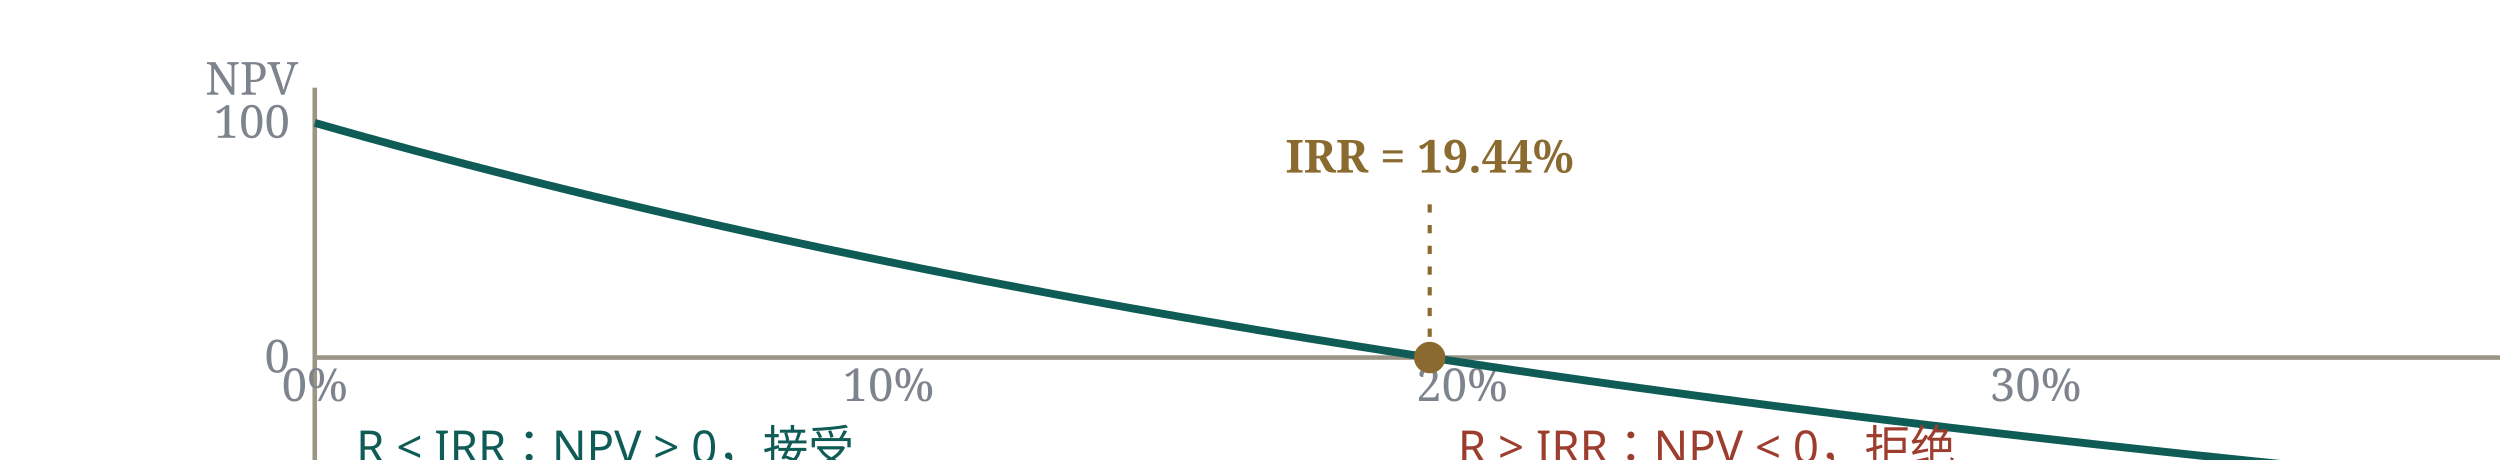
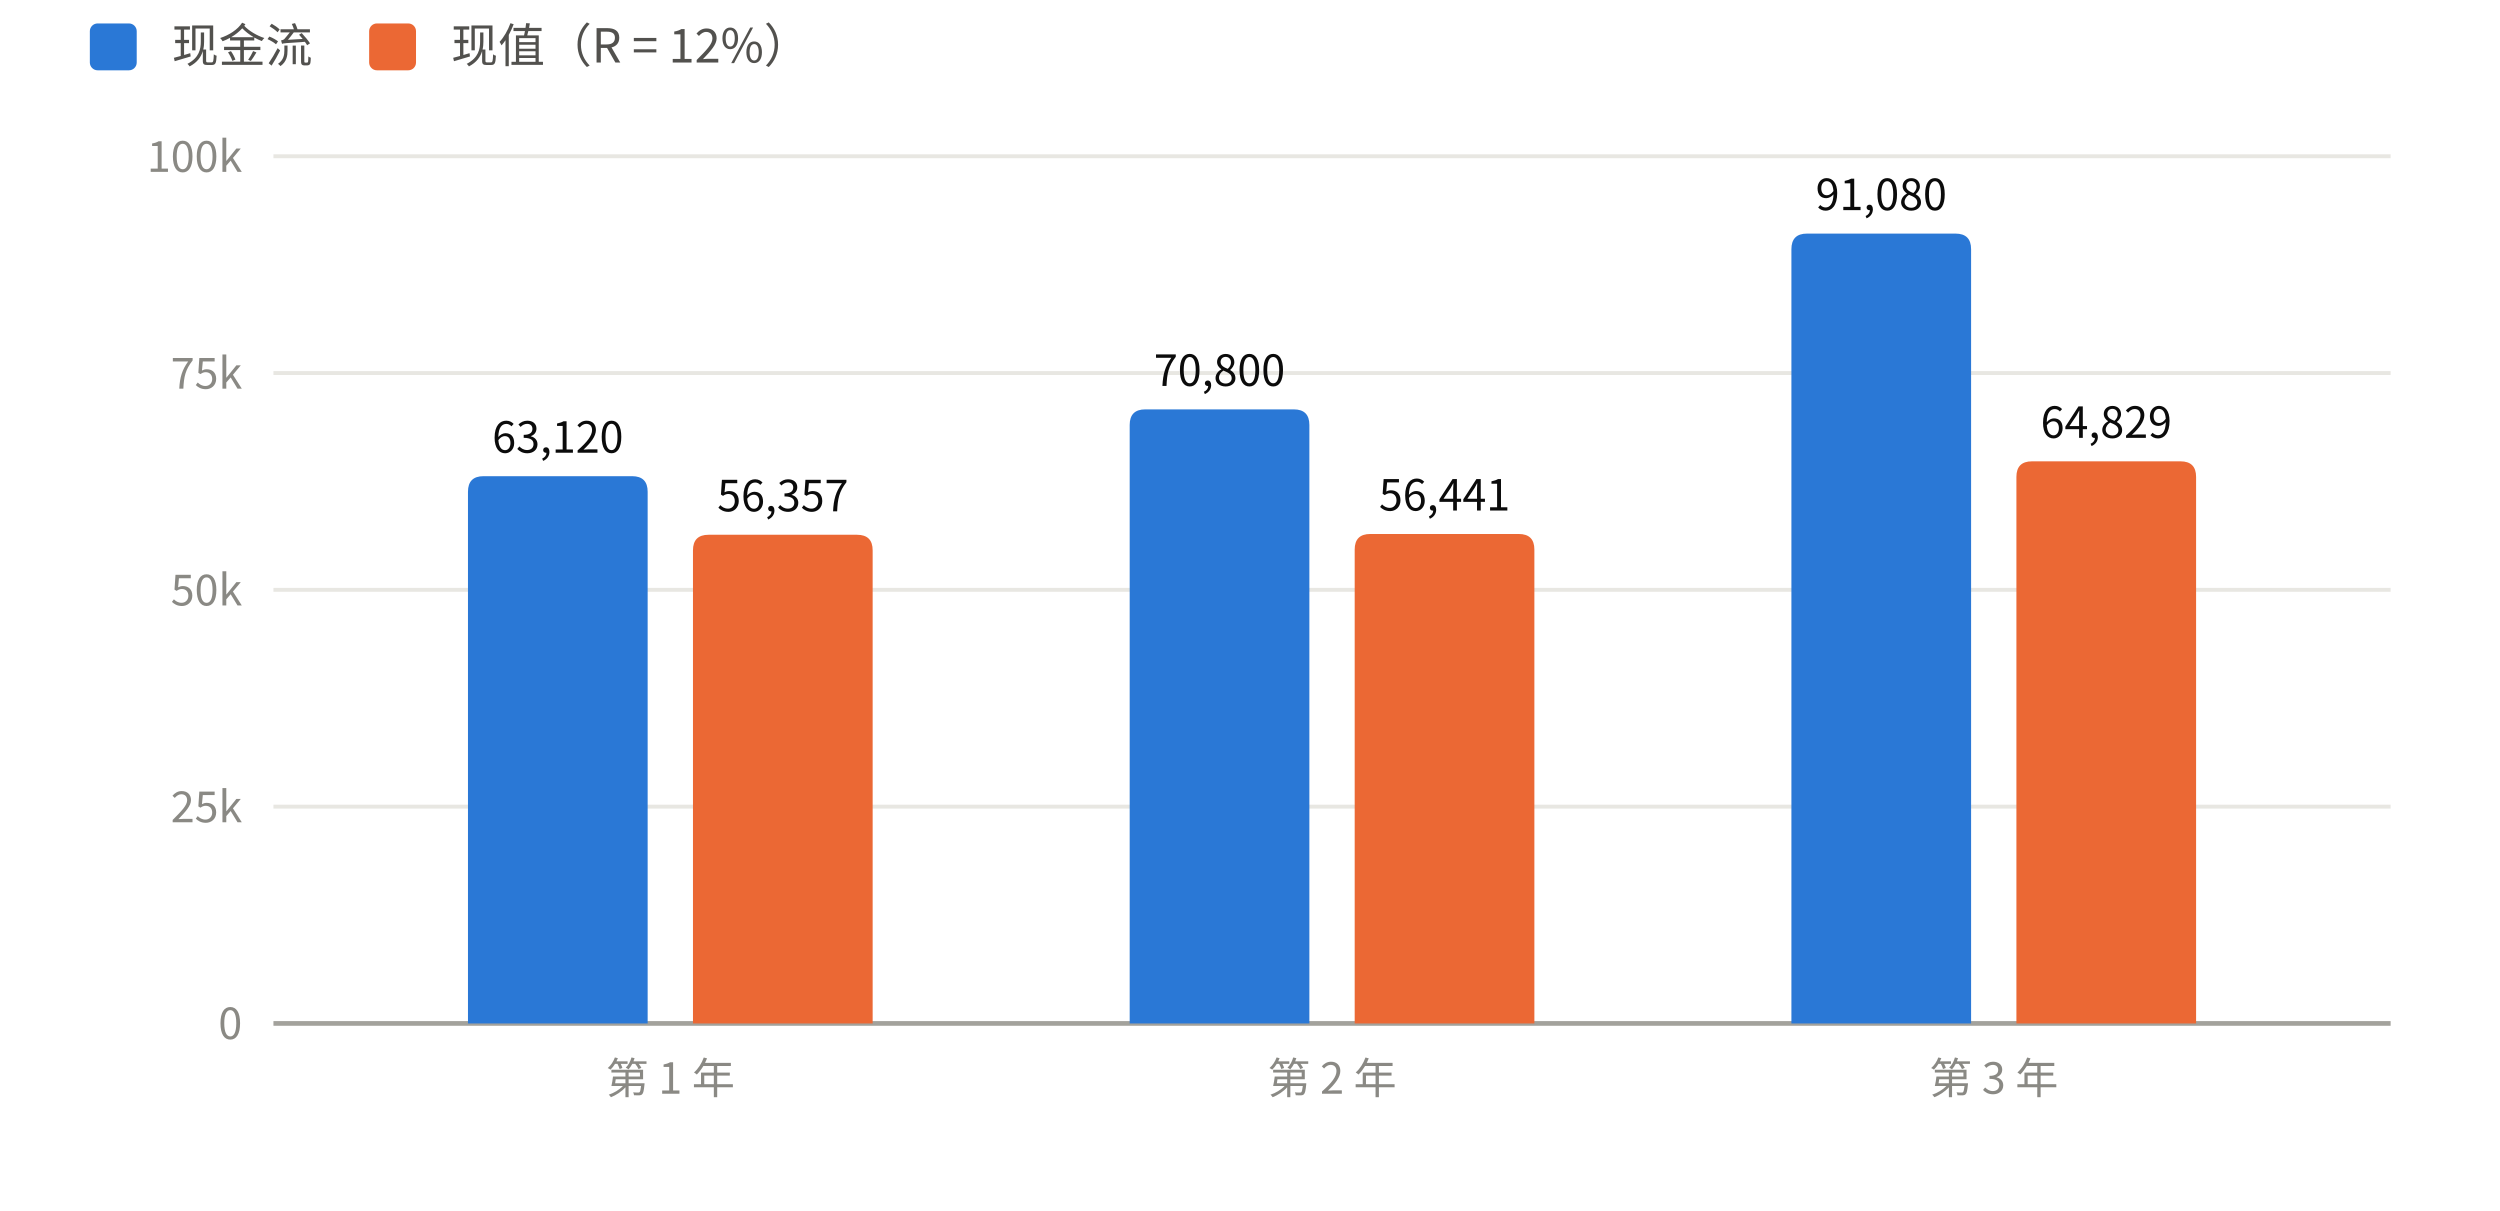
- <svg xmlns="http://www.w3.org/2000/svg" aria-label="NPV 曲线与 IRR 交点" role="img" viewbox="45 0 625 145">
-   <line stroke="#9c9585" stroke-width="1.1" x1="76" x2="636" y1="86.33" y2="86.33" />
-   <line stroke="#9c9585" stroke-width="1.1" x1="76" x2="76" y1="21.17" y2="126.00" />
-   <text fill="#7d848e" font-family="Georgia, serif" font-size="11" x="646" y="89.33">R</text>
-   <text fill="#7d848e" font-family="Georgia, serif" font-size="11" text-anchor="end" x="72" y="22.87">NPV</text>
-   <text fill="#7d848e" font-family="Georgia, serif" font-size="11" text-anchor="middle" x="76.0" y="96.83">0%</text>
-   <text fill="#7d848e" font-family="Georgia, serif" font-size="11" text-anchor="middle" x="214.5" y="96.83">10%</text>
-   <text fill="#7d848e" font-family="Georgia, serif" font-size="11" text-anchor="middle" x="353.0" y="96.83">20%</text>
-   <text fill="#7d848e" font-family="Georgia, serif" font-size="11" text-anchor="middle" x="491.5" y="96.83">30%</text>
-   <text fill="#7d848e" font-family="Georgia, serif" font-size="11" text-anchor="middle" x="630.0" y="96.83">40%</text>
-   <text fill="#7d848e" font-family="Georgia, serif" font-size="11" text-anchor="end" x="70" y="33.27">100</text>
-   <text fill="#7d848e" font-family="Georgia, serif" font-size="11" text-anchor="end" x="70" y="89.93">0</text>
-   <text fill="#7d848e" font-family="Georgia, serif" font-size="11" text-anchor="end" x="70" y="123.93">−60</text>
-   <polyline fill="none" points="76.00,29.67 82.16,31.42 88.31,33.14 94.47,34.83 100.62,36.50 106.78,38.14 112.93,39.76 119.09,41.35 125.24,42.92 131.40,44.47 137.56,45.99 143.71,47.49 149.87,48.96 156.02,50.42 162.18,51.85 168.33,53.26 174.49,54.65 180.64,56.02 186.80,57.37 192.96,58.70 199.11,60.02 205.27,61.31 211.42,62.58 217.58,63.84 223.73,65.08 229.89,66.30 236.04,67.51 242.20,68.69 248.36,69.86 254.51,71.02 260.67,72.16 266.82,73.28 272.98,74.39 279.13,75.48 285.29,76.56 291.44,77.62 297.60,78.67 303.76,79.71 309.91,80.73 316.07,81.74 322.22,82.73 328.38,83.71 334.53,84.68 340.69,85.64 346.84,86.58 353.00,87.51 359.16,88.43 365.31,89.34 371.47,90.24 377.62,91.12 383.78,92.00 389.93,92.86 396.09,93.71 402.24,94.55 408.40,95.38 414.56,96.20 420.71,97.01 426.87,97.81 433.02,98.60 439.18,99.38 445.33,100.16 451.49,100.92 457.64,101.67 463.80,102.41 469.96,103.15 476.11,103.87 482.27,104.59 488.42,105.30 494.58,106.00 500.73,106.69 506.89,107.38 513.04,108.05 519.20,108.72 525.36,109.38 531.51,110.04 537.67,110.68 543.82,111.32 549.98,111.95 556.13,112.58 562.29,113.19 568.44,113.80 574.60,114.40 580.76,115.00 586.91,115.59 593.07,116.17 599.22,116.75 605.38,117.32 611.53,117.88 617.69,118.44 623.84,118.99 630.00,119.54" stroke="#0f5c56" stroke-width="1.9" />
-   <line stroke="#8a6a2f" stroke-dasharray="2 3" stroke-width="1" x1="345.2" x2="345.2" y1="86.33" y2="46.67" />
-   <circle cx="345.2" cy="86.33" fill="#8a6a2f" r="3.8" />
-   <text fill="#8a6a2f" font-family="Georgia, serif" font-size="11" font-weight="bold" text-anchor="middle" x="345.2" y="41.67">IRR = 19.44%</text>
-   <text fill="#0f5c56" font-family="Microsoft YaHei, sans-serif" font-size="11" x="86" y="111.83">R &lt; IRR：NPV &gt; 0，接受</text>
-   <text fill="#9c3d2e" font-family="Microsoft YaHei, sans-serif" font-size="11" x="352" y="111.83">R &gt; IRR：NPV &lt; 0，拒绝</text>
+ <svg xmlns="http://www.w3.org/2000/svg" viewBox="0 0 640 310" width="640" height="310" font-family="'Microsoft YaHei','PingFang SC','Noto Sans CJK SC','Source Han Sans SC',sans-serif">
+   <rect x="23" y="6" width="12" height="12" rx="2" fill="#2a78d6" />
+   <text x="44" y="16" font-size="12" fill="#52514e">现金流</text>
+   <rect x="94.5" y="6" width="12" height="12" rx="2" fill="#eb6834" />
+   <text x="115.5" y="16" font-size="12" fill="#52514e">现值（R = 12%）</text>
+   <line x1="70" x2="612" y1="262.0" y2="262.0" stroke="#a3a29c" stroke-width="1.2" />
+   <text x="62.0" y="266.0" font-size="11" fill="#8a8984" text-anchor="end" font-weight="400">0</text>
+   <line x1="70" x2="612" y1="206.5" y2="206.5" stroke="#e8e7e2" stroke-width="1" />
+   <text x="62.0" y="210.5" font-size="11" fill="#8a8984" text-anchor="end" font-weight="400">25k</text>
+   <line x1="70" x2="612" y1="151.0" y2="151.0" stroke="#e8e7e2" stroke-width="1" />
+   <text x="62.0" y="155.0" font-size="11" fill="#8a8984" text-anchor="end" font-weight="400">50k</text>
+   <line x1="70" x2="612" y1="95.5" y2="95.5" stroke="#e8e7e2" stroke-width="1" />
+   <text x="62.0" y="99.5" font-size="11" fill="#8a8984" text-anchor="end" font-weight="400">75k</text>
+   <line x1="70" x2="612" y1="40.0" y2="40.0" stroke="#e8e7e2" stroke-width="1" />
+   <text x="62.0" y="44.0" font-size="11" fill="#8a8984" text-anchor="end" font-weight="400">100k</text>
+   <text x="171.6" y="280.0" font-size="11" fill="#8a8984" text-anchor="middle" font-weight="400">第 1 年</text>
+   <text x="341.0" y="280.0" font-size="11" fill="#8a8984" text-anchor="middle" font-weight="400">第 2 年</text>
+   <text x="510.4" y="280.0" font-size="11" fill="#8a8984" text-anchor="middle" font-weight="400">第 3 年</text>
+   <path d="M119.8,262.0 V125.9 Q119.8,121.9 123.8,121.9 H161.8 Q165.8,121.9 165.8,125.9 V262.0 Z" fill="#2a78d6" />
+   <text x="142.8" y="115.9" font-size="11" fill="#0b0b0b" text-anchor="middle" font-weight="400">63,120</text>
+   <path d="M177.4,262.0 V140.9 Q177.4,136.9 181.4,136.9 H219.4 Q223.4,136.9 223.4,140.9 V262.0 Z" fill="#eb6834" />
+   <text x="200.4" y="130.9" font-size="11" fill="#0b0b0b" text-anchor="middle" font-weight="400">56,357</text>
+   <path d="M289.2,262.0 V108.8 Q289.2,104.8 293.2,104.8 H331.2 Q335.2,104.8 335.2,108.8 V262.0 Z" fill="#2a78d6" />
+   <text x="312.2" y="98.8" font-size="11" fill="#0b0b0b" text-anchor="middle" font-weight="400">70,800</text>
+   <path d="M346.8,262.0 V140.7 Q346.8,136.7 350.8,136.7 H388.8 Q392.8,136.7 392.8,140.7 V262.0 Z" fill="#eb6834" />
+   <text x="369.8" y="130.7" font-size="11" fill="#0b0b0b" text-anchor="middle" font-weight="400">56,441</text>
+   <path d="M458.6,262.0 V63.8 Q458.6,59.8 462.6,59.8 H500.6 Q504.6,59.8 504.6,63.8 V262.0 Z" fill="#2a78d6" />
+   <text x="481.6" y="53.8" font-size="11" fill="#0b0b0b" text-anchor="middle" font-weight="400">91,080</text>
+   <path d="M516.2,262.0 V122.1 Q516.2,118.1 520.2,118.1 H558.2 Q562.2,118.1 562.2,122.1 V262.0 Z" fill="#eb6834" />
+   <text x="539.2" y="112.1" font-size="11" fill="#0b0b0b" text-anchor="middle" font-weight="400">64,829</text>
</svg>
